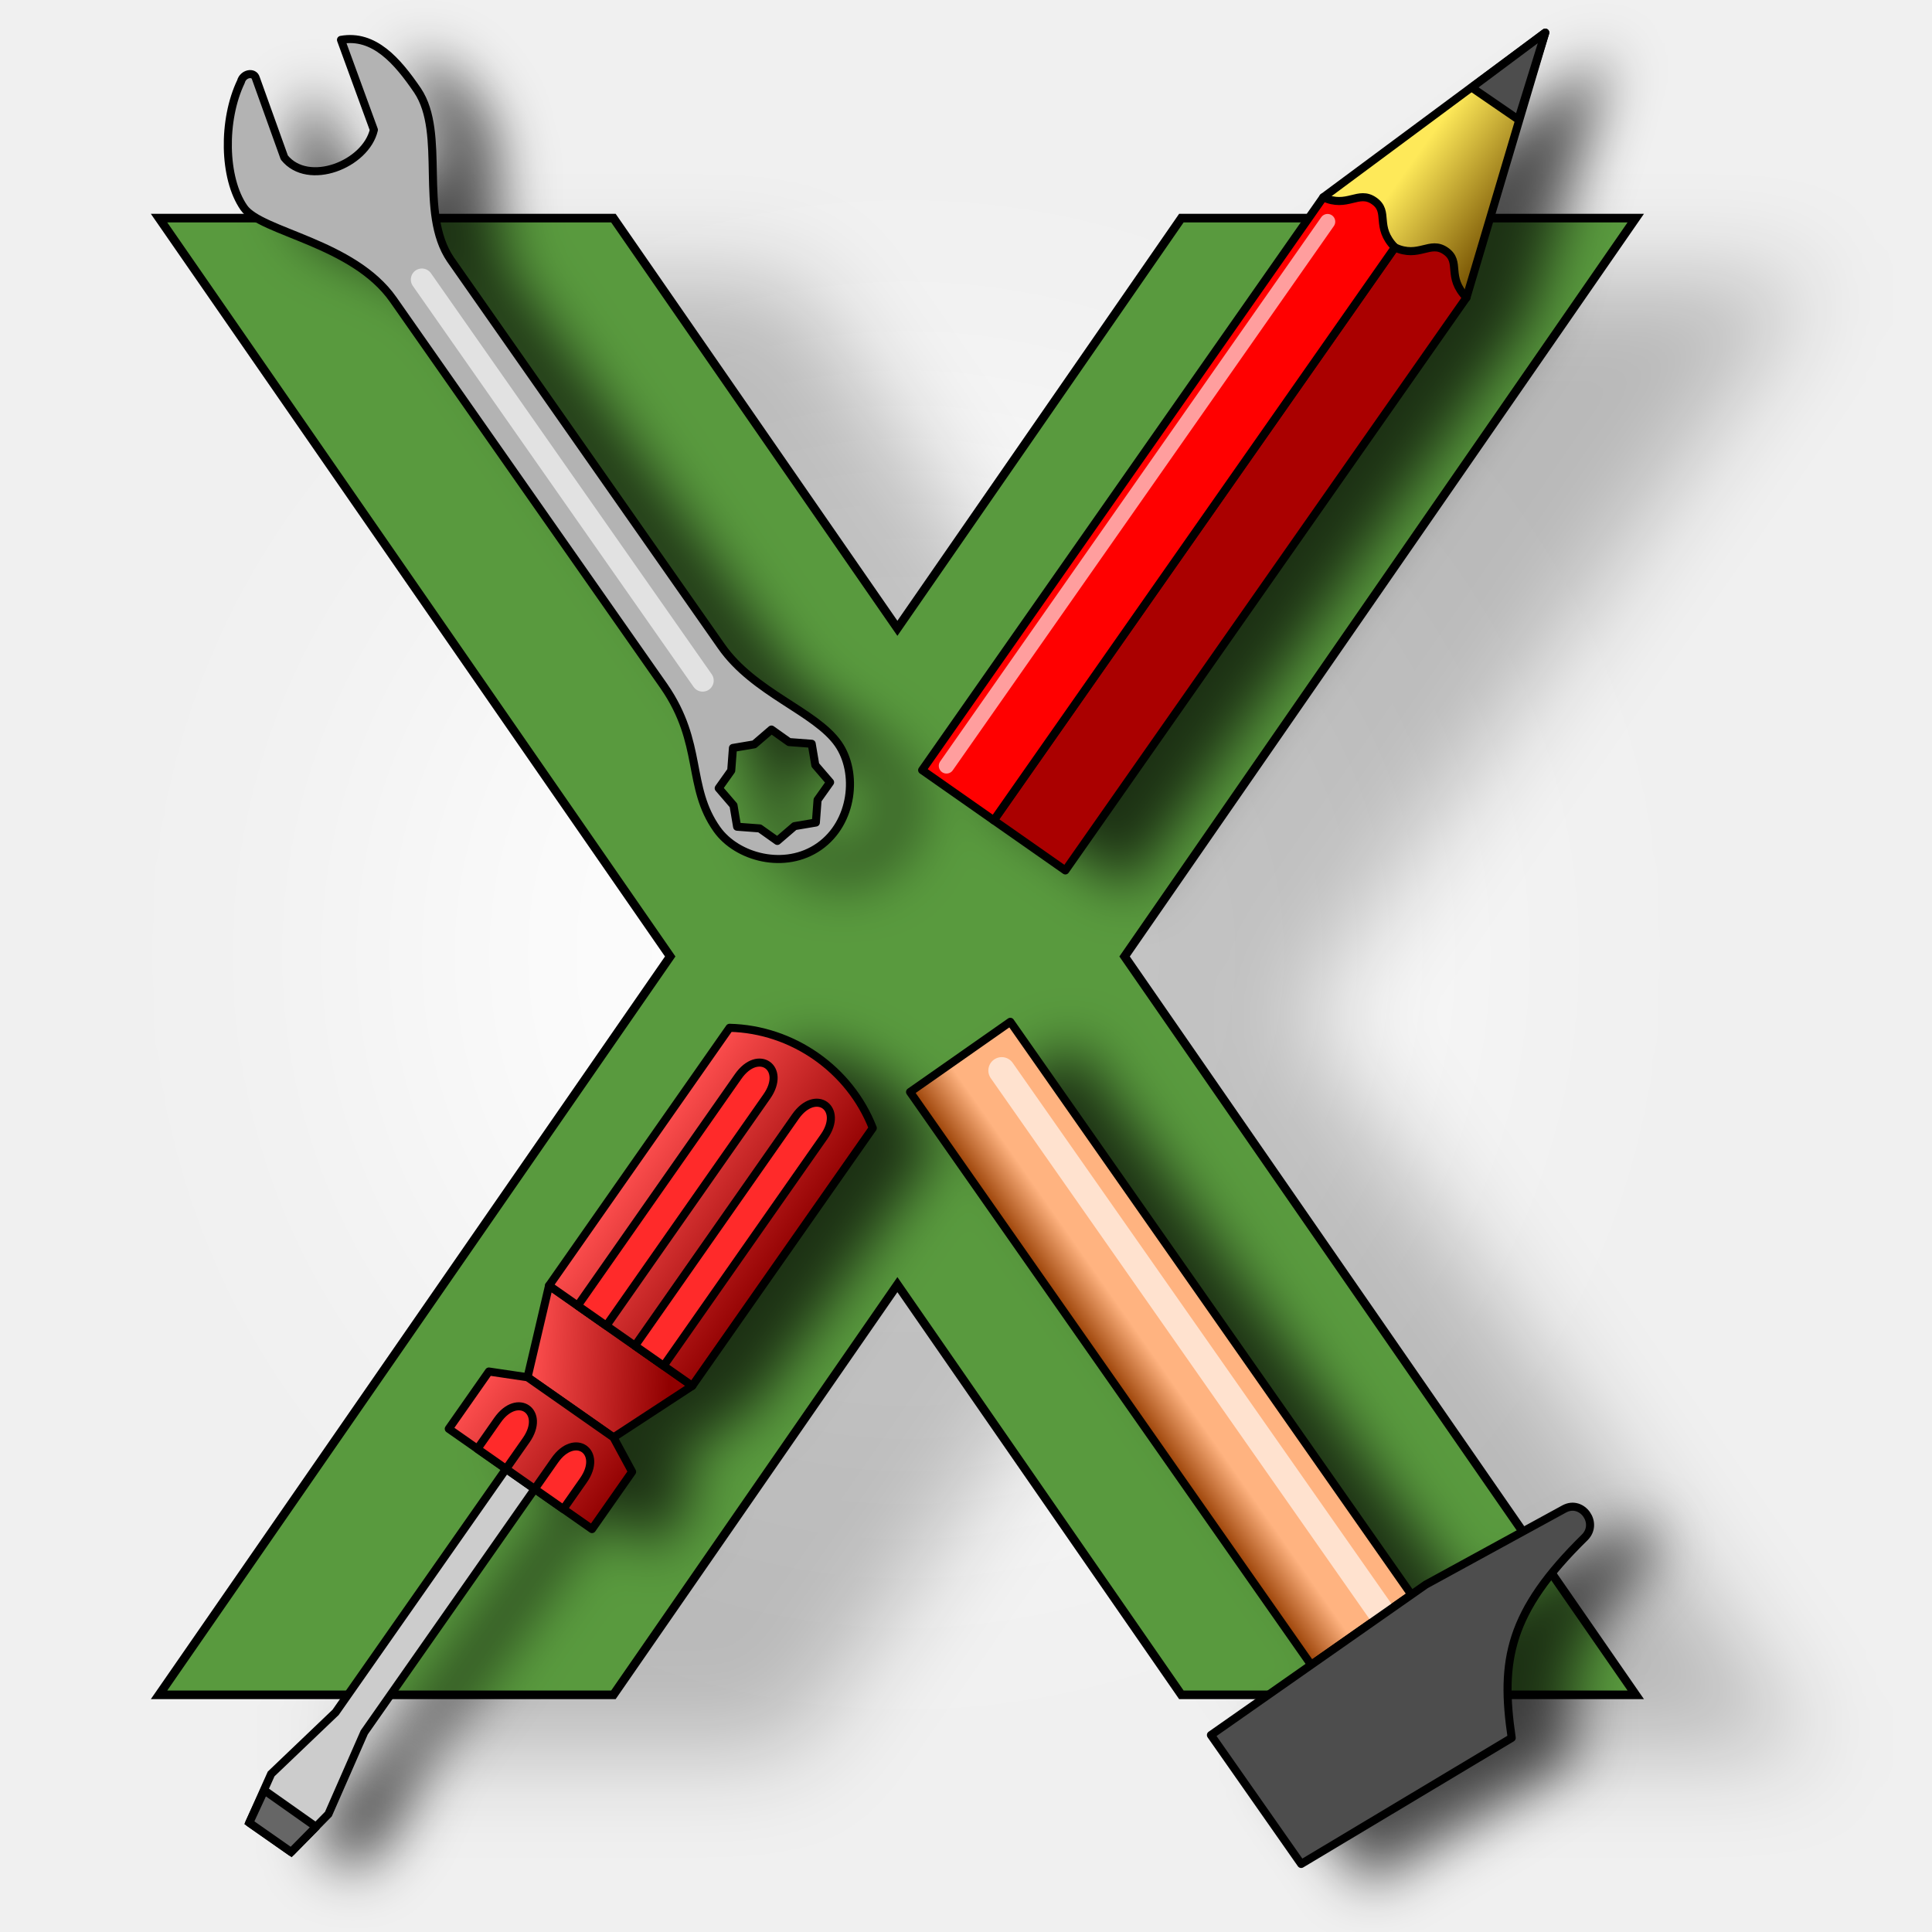
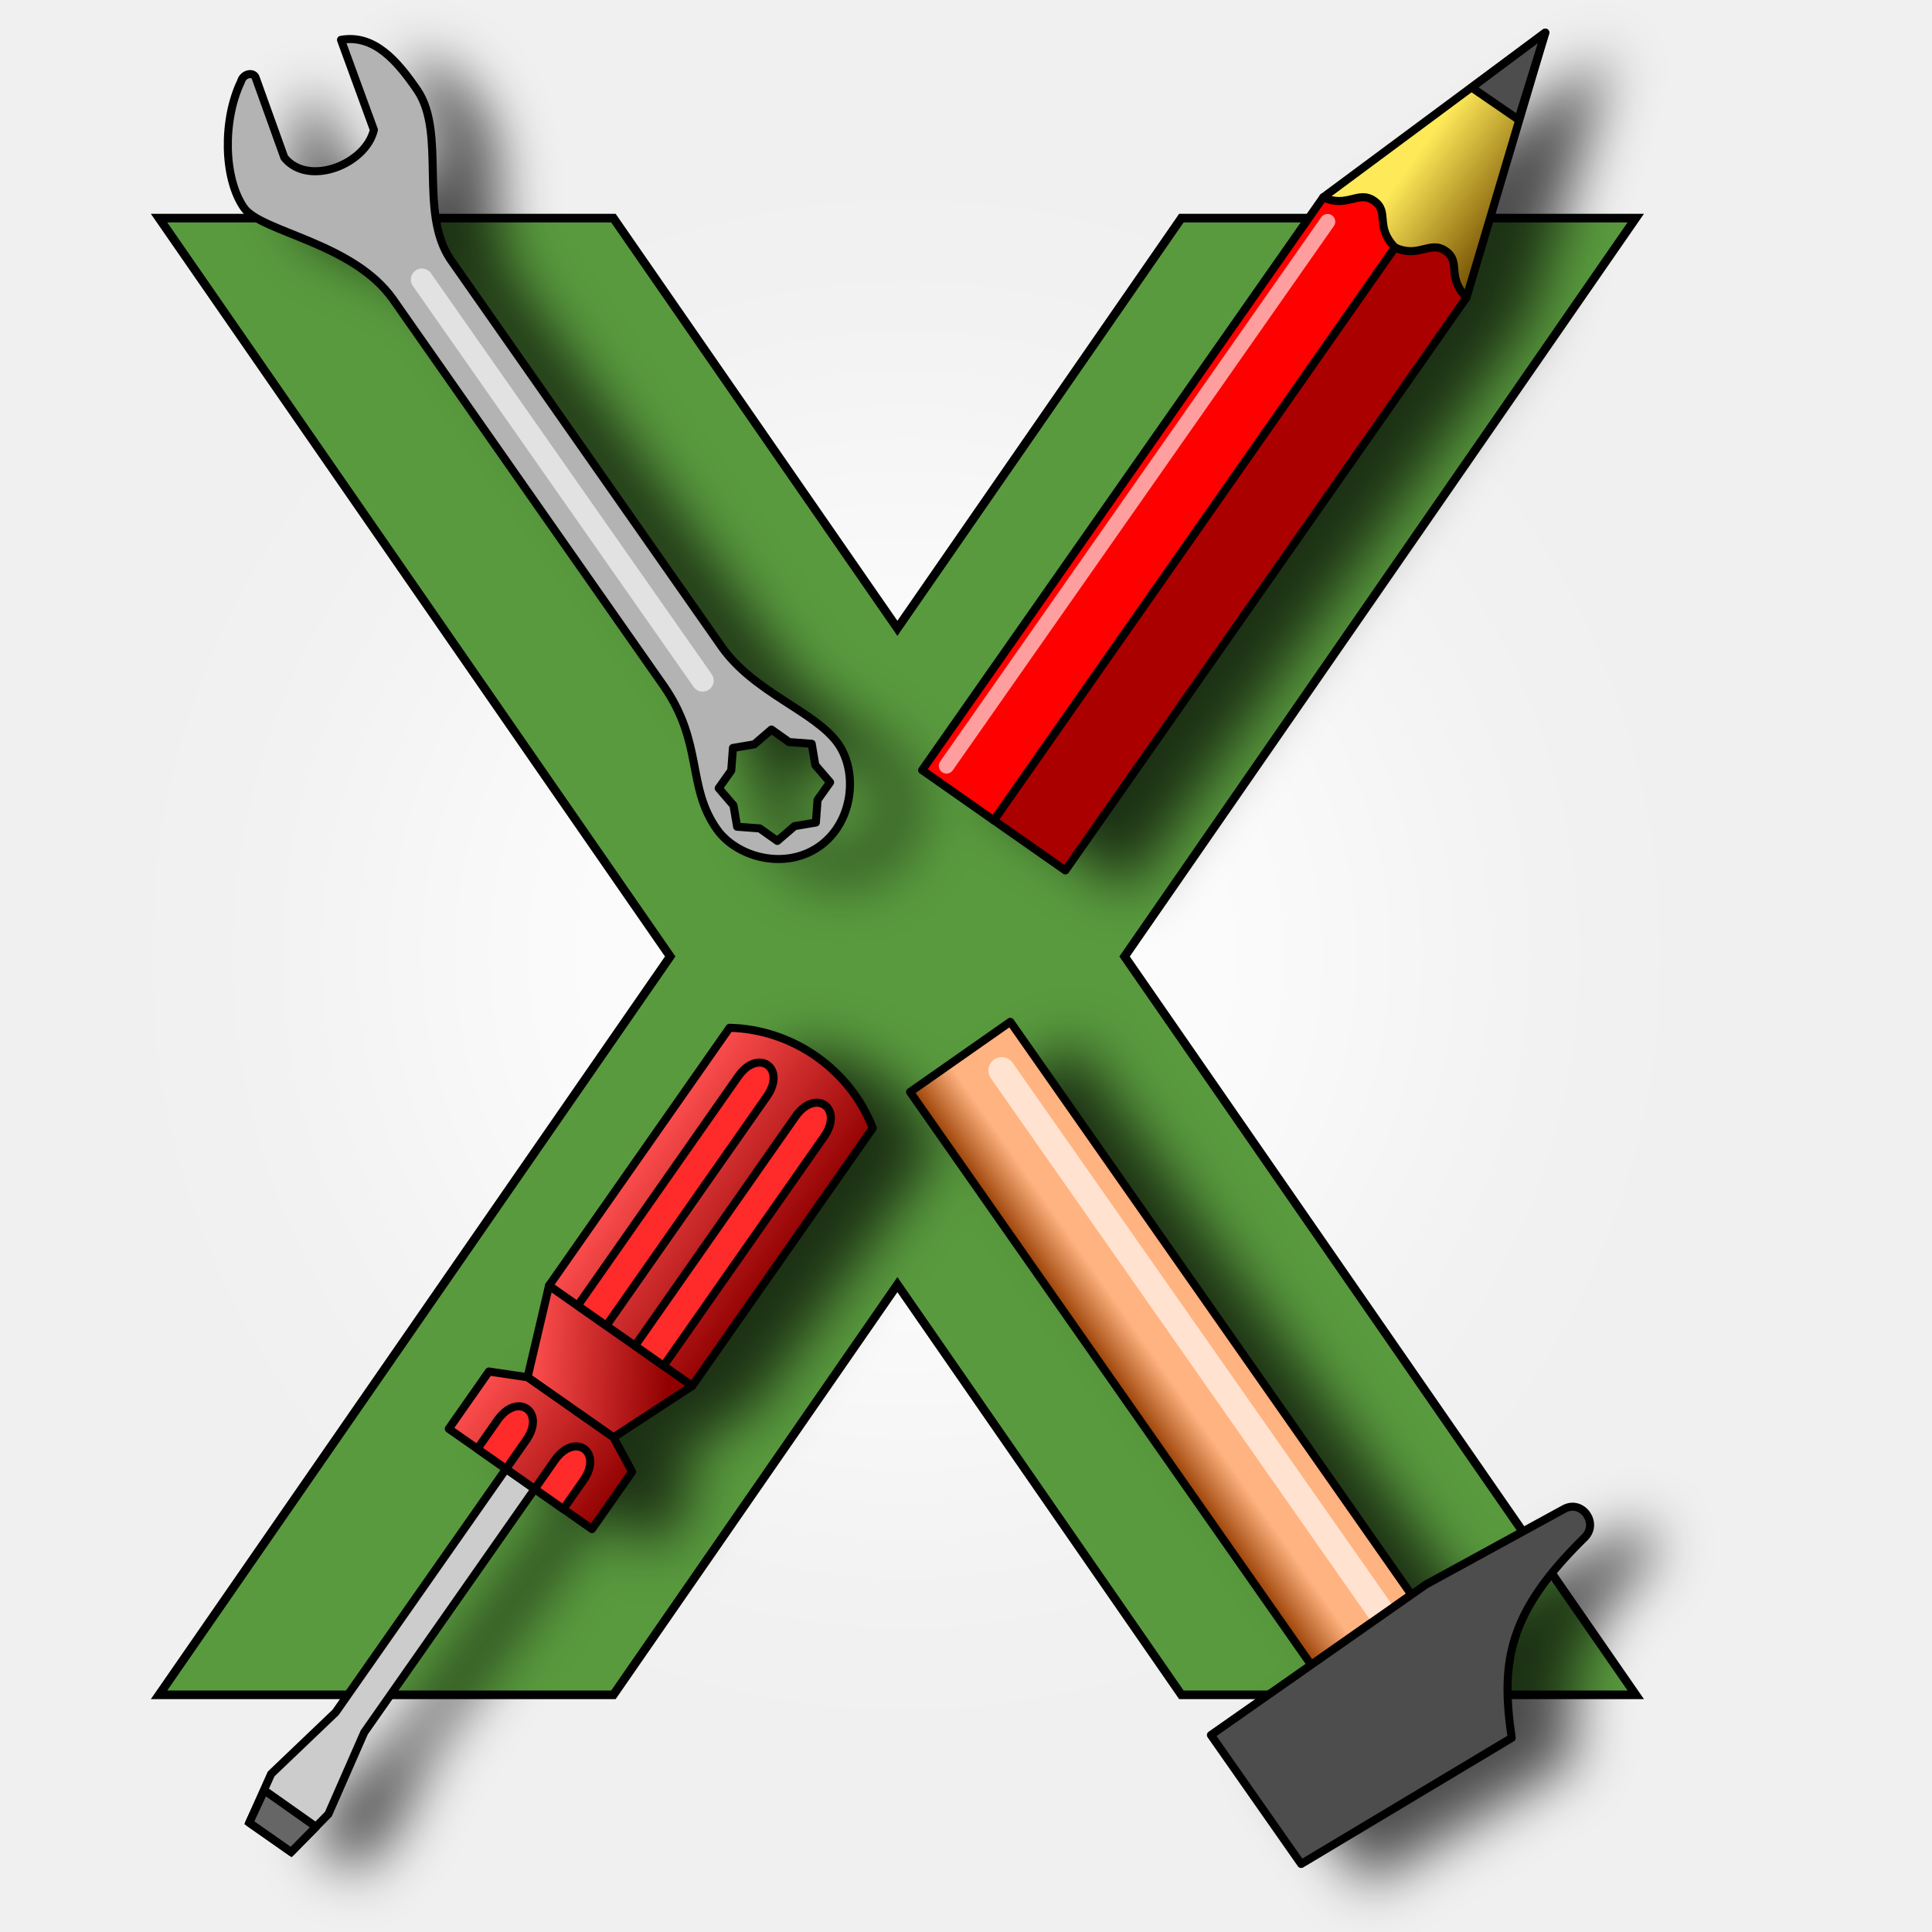
<svg xmlns="http://www.w3.org/2000/svg" xmlns:xlink="http://www.w3.org/1999/xlink" width="225mm" height="225mm" viewBox="0 0 225 225" version="1.1" id="svg8">
  <defs id="defs2">
    <linearGradient id="linearGradient932">
      <stop id="stop928" offset="0" style="stop-color:#ffb380;stop-opacity:1;" />
      <stop id="stop930" offset="1" style="stop-color:#963c00;stop-opacity:1" />
    </linearGradient>
    <linearGradient id="linearGradient908">
      <stop id="stop904" offset="0" style="stop-color:#ff4f4f;stop-opacity:1" />
      <stop id="stop906" offset="1" style="stop-color:#900000;stop-opacity:1" />
    </linearGradient>
    <linearGradient id="linearGradient900">
      <stop id="stop896" offset="0" style="stop-color:#fee959;stop-opacity:1" />
      <stop id="stop898" offset="1" style="stop-color:#745001;stop-opacity:1" />
    </linearGradient>
    <pattern id="EMFhbasepattern" patternUnits="userSpaceOnUse" width="6" height="6" x="0" y="0" />
    <linearGradient gradientTransform="matrix(0.4413881,-0.6303675,0.6303675,0.4413881,20.66057,53.81642)" gradientUnits="userSpaceOnUse" y2="145.217" x2="142.819" y1="126.978" x1="142.925" id="linearGradient902" xlink:href="#linearGradient900" />
    <linearGradient gradientTransform="matrix(-0.4413881,0.6303675,0.6303675,0.4413881,-17.77159,17.93417)" gradientUnits="userSpaceOnUse" y2="212.943" x2="53.088" y1="184.363" x1="53.06" id="linearGradient910" xlink:href="#linearGradient908" />
    <linearGradient gradientTransform="matrix(-0.4413881,0.6303675,0.6303675,0.4413881,-17.77159,17.93417)" gradientUnits="userSpaceOnUse" y2="212.225" x2="100.945" y1="184.65" x1="100.796" id="linearGradient918" xlink:href="#linearGradient908" />
    <linearGradient gradientTransform="matrix(-0.4413881,0.6303675,0.6303675,0.4413881,-17.77159,17.93417)" gradientUnits="userSpaceOnUse" y2="208.922" x2="81.54" y1="190.5" x1="92.604" id="linearGradient926" xlink:href="#linearGradient908" />
    <linearGradient gradientTransform="matrix(0.7695366,0,0,0.7695366,144.6052,-64.77483)" gradientUnits="userSpaceOnUse" y2="66.314" x2="79.211" y1="58.799" x1="79.211" id="linearGradient934" xlink:href="#linearGradient932" />
    <filter style="color-interpolation-filters:sRGB" id="filter1549" x="-0.049" width="1.098" y="-0.037" height="1.073">
      <feGaussianBlur stdDeviation="3.255" id="feGaussianBlur1551" />
    </filter>
-     <filter style="color-interpolation-filters:sRGB" id="filter1717" x="-0.079" width="1.159" y="-0.079" height="1.159">
-       <feGaussianBlur stdDeviation="5.68" id="feGaussianBlur1719" />
-     </filter>
    <filter style="color-interpolation-filters:sRGB" id="filter1771" x="-0.356" width="1.713" y="-0.356" height="1.713">
      <feGaussianBlur stdDeviation="17.968" id="feGaussianBlur1773" />
    </filter>
  </defs>
  <g id="layer1">
    <circle style="mix-blend-mode:normal;fill:#ffffff;fill-opacity:0.805;fill-rule:nonzero;stroke:none;stroke-width:1.238;stroke-miterlimit:4;stroke-dasharray:none;filter:url(#filter1771)" id="path1721" cx="105.507" cy="111.194" r="60.493" />
-     <path id="path1291" style="fill:#000000;fill-opacity:0.23;stroke:none;stroke-width:2;stroke-linecap:butt;stroke-linejoin:miter;stroke-miterlimit:4;stroke-dasharray:none;stroke-opacity:1;filter:url(#filter1717)" d="M 39.158,32.321 98.689,118.31 39.158,204.3 h 52.917 l 33.073,-47.772 33.073,47.772 h 52.917 L 151.606,118.31 211.137,32.321 H 158.221 L 125.148,80.092 92.075,32.321 Z" />
    <path d="m 18.521,25.4 59.531,85.99 -59.531,85.99 h 52.917 l 33.073,-47.772 33.073,47.772 h 52.917 L 130.969,111.39 190.5,25.4 H 137.583 L 104.51,73.172 71.437,25.4 Z" style="fill:#599a3e;fill-opacity:1;stroke:#000000;stroke-width:1;stroke-linecap:butt;stroke-linejoin:miter;stroke-miterlimit:4;stroke-dasharray:none;stroke-opacity:1" id="path946" />
    <path d="m 187.516,6.226 -25.857,19.179 -46.714,66.714 8.34,5.839 8.339,5.839 46.713,-66.714 z M 48.319,6.974 c -0.341,2.31e-4 -0.692,0.031 -1.053,0.095 l 3.829,10.483 c -0.951,4.045 -7.658,6.671 -10.429,3.223 l -3.32,-9.245 c -0.218,-0.786 -1.486,-0.55 -1.729,0.399 -2.142,4.467 -2.052,11.236 0.336,14.679 1.985,2.871 12.725,4.042 17.396,10.714 l 31.532,45.032 c 4.607,6.676 2.626,11.667 6.168,16.658 2.33,3.283 7.938,4.786 11.911,1.994 3.973,-2.792 4.528,-8.608 2.222,-11.933 -2.643,-3.811 -9.829,-5.929 -13.63,-11.391 L 60.021,32.65 c -3.738,-5.507 -0.469,-14.632 -3.839,-19.681 -2.14,-3.137 -4.563,-5.996 -7.863,-5.994 z m 49.079,80.418 2.053,1.459 2.633,0.198 0.421,2.483 1.721,2.003 -1.458,2.053 -0.198,2.634 -2.483,0.42 -2.003,1.722 -2.053,-1.458 -2.634,-0.198 -0.42,-2.483 -1.722,-2.003 1.458,-2.052 0.199,-2.634 2.483,-0.421 z m 27.816,34.036 -11.675,8.175 46.713,66.714 -11.675,8.175 10.51,15.01 24.518,-14.682 c -1.336,-9.007 -0.336,-14.678 8.503,-23.353 1.656,-1.648 -0.301,-4.384 -2.336,-3.336 l -16.178,8.842 -1.668,1.168 z m -32.696,0.697 -21.021,30.021 -2.503,10.675 -4.504,-0.668 -4.672,6.671 6.671,4.672 -19.853,28.353 -7.507,7.172 -2.54,5.678 4.872,3.412 4.339,-4.419 4.171,-9.507 19.853,-28.353 6.671,4.672 4.672,-6.671 -2.168,-4.004 9.175,-6.003 21.021,-30.021 c -2.668,-6.839 -9.339,-11.511 -16.679,-11.678 z" style="fill:#000000;fill-opacity:0.68;stroke:none;stroke-width:1.539;stroke-linecap:butt;stroke-linejoin:round;stroke-miterlimit:4;stroke-dasharray:none;stroke-opacity:1;filter:url(#filter1549)" id="path981" />
    <g id="g999">
      <rect y="-28.126" x="164.966" height="14.252" width="81.443" id="rect841" style="fill:url(#linearGradient934);fill-opacity:1;stroke:#000000;stroke-width:0.939;stroke-linejoin:round;stroke-miterlimit:4;stroke-dasharray:none" transform="rotate(55)" />
      <path style="fill:#ffffff;fill-opacity:1;stroke:#ffffff;stroke-width:3.116;stroke-linecap:round;stroke-linejoin:miter;stroke-miterlimit:4;stroke-dasharray:none;stroke-opacity:0.62" d="m 116.66,124.671 47.881,68.382" id="path944" />
      <path id="path843" d="m 182.22,175.703 -16.178,8.843 -13.343,9.343 -11.675,8.175 10.511,15.011 24.518,-14.682 c -1.336,-9.007 -0.336,-14.678 8.504,-23.353 1.656,-1.648 -0.301,-4.384 -2.336,-3.336 z" style="fill:#4d4d4d;fill-opacity:1;stroke:#000000;stroke-width:0.939;stroke-linecap:butt;stroke-linejoin:round;stroke-miterlimit:4;stroke-dasharray:none;stroke-opacity:1" />
    </g>
    <g id="g989">
      <path id="path855" d="m 80.621,161.397 -9.175,6.004 -10.007,-7.007 2.504,-10.675 z" style="fill:url(#linearGradient926);fill-opacity:1;stroke:#000000;stroke-width:0.939;stroke-linecap:butt;stroke-linejoin:round;stroke-miterlimit:4;stroke-dasharray:none;stroke-opacity:1" />
      <path id="path857" d="m 58.936,171.068 3.336,2.336 -19.853,28.353 -4.171,9.507 -4.339,4.418 -4.872,-3.411 2.54,-5.678 7.507,-7.171 z" style="fill:#cccccc;stroke:#000000;stroke-width:0.939;stroke-linecap:butt;stroke-linejoin:miter;stroke-miterlimit:4;stroke-dasharray:none;stroke-opacity:1" />
      <path style="fill:url(#linearGradient910);fill-opacity:1;stroke:#000000;stroke-width:0.939;stroke-linecap:butt;stroke-linejoin:round;stroke-miterlimit:4;stroke-dasharray:none;stroke-opacity:1" d="m 84.964,119.697 c 7.339,0.168 14.011,4.839 16.678,11.678 L 80.621,161.397 63.943,149.718 Z" id="path861" />
      <path style="fill:url(#linearGradient918);fill-opacity:1;stroke:#000000;stroke-width:0.939;stroke-linecap:butt;stroke-linejoin:round;stroke-miterlimit:4;stroke-dasharray:none;stroke-opacity:1" d="m 71.446,167.4 2.168,4.004 -4.671,6.671 -8.339,-5.839 -8.339,-5.839 4.671,-6.671 4.504,0.668 z" id="path863" />
      <path id="path865" d="m 85.964,125.368 c 2.336,-3.336 5.671,-1 3.336,2.336 l -18.685,26.686 -3.336,-2.336 z" style="fill:#ff2a2a;stroke:#000000;stroke-width:0.939;stroke-linecap:butt;stroke-linejoin:round;stroke-miterlimit:4;stroke-dasharray:none;stroke-opacity:1" />
      <path style="fill:#ff2a2a;stroke:#000000;stroke-width:0.939;stroke-linecap:butt;stroke-linejoin:round;stroke-miterlimit:4;stroke-dasharray:none;stroke-opacity:1" d="m 92.635,130.04 c 2.336,-3.336 5.671,-1 3.336,2.336 l -18.685,26.686 -3.336,-2.336 z" id="path869" />
      <path style="fill:#666666;stroke:#000000;stroke-width:0.939;stroke-linecap:butt;stroke-linejoin:round;stroke-miterlimit:4;stroke-dasharray:none;stroke-opacity:1" d="m 36.802,212.749 -2.895,2.934 -4.872,-3.411 1.745,-3.773 z" id="path871" />
      <path style="fill:#ff2a2a;stroke:#000000;stroke-width:0.939;stroke-linecap:butt;stroke-linejoin:round;stroke-miterlimit:4;stroke-dasharray:none;stroke-opacity:1" d="m 57.936,165.397 c 2.336,-3.336 5.671,-1 3.336,2.336 l -2.336,3.336 -3.336,-2.336 z" id="path873" />
      <path id="path875" d="m 64.607,170.068 c 2.336,-3.336 5.671,-1 3.336,2.336 l -2.336,3.336 -3.336,-2.336 z" style="fill:#ff2a2a;stroke:#000000;stroke-width:0.939;stroke-linecap:butt;stroke-linejoin:round;stroke-miterlimit:4;stroke-dasharray:none;stroke-opacity:1" />
    </g>
    <g id="g978">
      <path id="path847" d="m 154.106,22.977 16.678,11.678 9.178,-30.857 z" style="fill:url(#linearGradient902);fill-opacity:1;stroke:#000000;stroke-width:0.939;stroke-linecap:round;stroke-linejoin:round;stroke-miterlimit:4;stroke-dasharray:none;stroke-opacity:1" />
      <path id="path849" d="m 171.391,10.191 5.432,3.73 3.139,-10.123 z" style="fill:#4d4d4d;stroke:#000000;stroke-width:0.939;stroke-linecap:round;stroke-linejoin:round;stroke-miterlimit:4;stroke-dasharray:none;stroke-opacity:1" />
      <path id="path851" d="m 115.731,95.53 8.339,5.839 46.714,-66.714 c -2.372,-2.46 -0.573,-4.13 -2.418,-5.421 -1.845,-1.292 -3.111,0.886 -5.921,-0.418 z" style="fill:#aa0000;stroke:#000000;stroke-width:0.939;stroke-linecap:butt;stroke-linejoin:round;stroke-miterlimit:4;stroke-dasharray:none;stroke-opacity:1" />
      <path style="fill:#ff0000;stroke:#000000;stroke-width:0.939;stroke-linecap:butt;stroke-linejoin:round;stroke-miterlimit:4;stroke-dasharray:none;stroke-opacity:1" d="m 107.392,89.691 8.339,5.839 46.714,-66.714 c -2.372,-2.46 -0.573,-4.13 -2.418,-5.421 -1.845,-1.292 -3.111,0.886 -5.921,-0.418 z" id="path853" />
      <path style="fill:#ffffff;fill-opacity:1;stroke:#ffffff;stroke-width:1.793;stroke-linecap:round;stroke-linejoin:miter;stroke-miterlimit:4;stroke-dasharray:none;stroke-opacity:0.62" d="M 110.228,89.191 154.606,25.813" id="path940" />
    </g>
    <g id="g971">
      <path id="path877" style="fill:#b3b3b3;stroke:#000000;stroke-width:0.939;stroke-linecap:butt;stroke-linejoin:round;stroke-miterlimit:4;stroke-dasharray:none;stroke-opacity:1" d="m 28.399,24.18 c 1.985,2.871 12.725,4.042 17.397,10.714 l 31.532,45.032 c 4.607,6.676 2.626,11.667 6.168,16.658 2.33,3.283 7.938,4.786 11.911,1.994 3.973,-2.792 4.528,-8.608 2.222,-11.933 C 94.986,82.833 87.8,80.715 83.999,75.254 L 52.467,30.222 C 48.729,24.715 51.998,15.59 48.628,10.54 46.267,7.079 43.56,3.955 39.712,4.642 L 43.542,15.124 c -0.951,4.045 -7.658,6.671 -10.429,3.223 L 29.793,9.102 C 29.575,8.316 28.307,8.552 28.064,9.501 25.922,13.969 26.012,20.737 28.399,24.18 Z m 57.445,72.099 -0.421,-2.483 -1.722,-2.003 1.458,-2.053 0.199,-2.634 2.482,-0.421 2.003,-1.722 2.053,1.458 2.634,0.198 0.42,2.483 1.722,2.003 -1.458,2.053 -0.199,2.634 -2.483,0.42 -2.003,1.722 -2.053,-1.458 z" />
      <path style="fill:#ffffff;fill-opacity:1;stroke:#ffffff;stroke-width:2.575;stroke-linecap:round;stroke-linejoin:miter;stroke-miterlimit:4;stroke-dasharray:none;stroke-opacity:0.62" d="M 81.831,79.258 49.132,32.558" id="path936" />
    </g>
  </g>
</svg>
